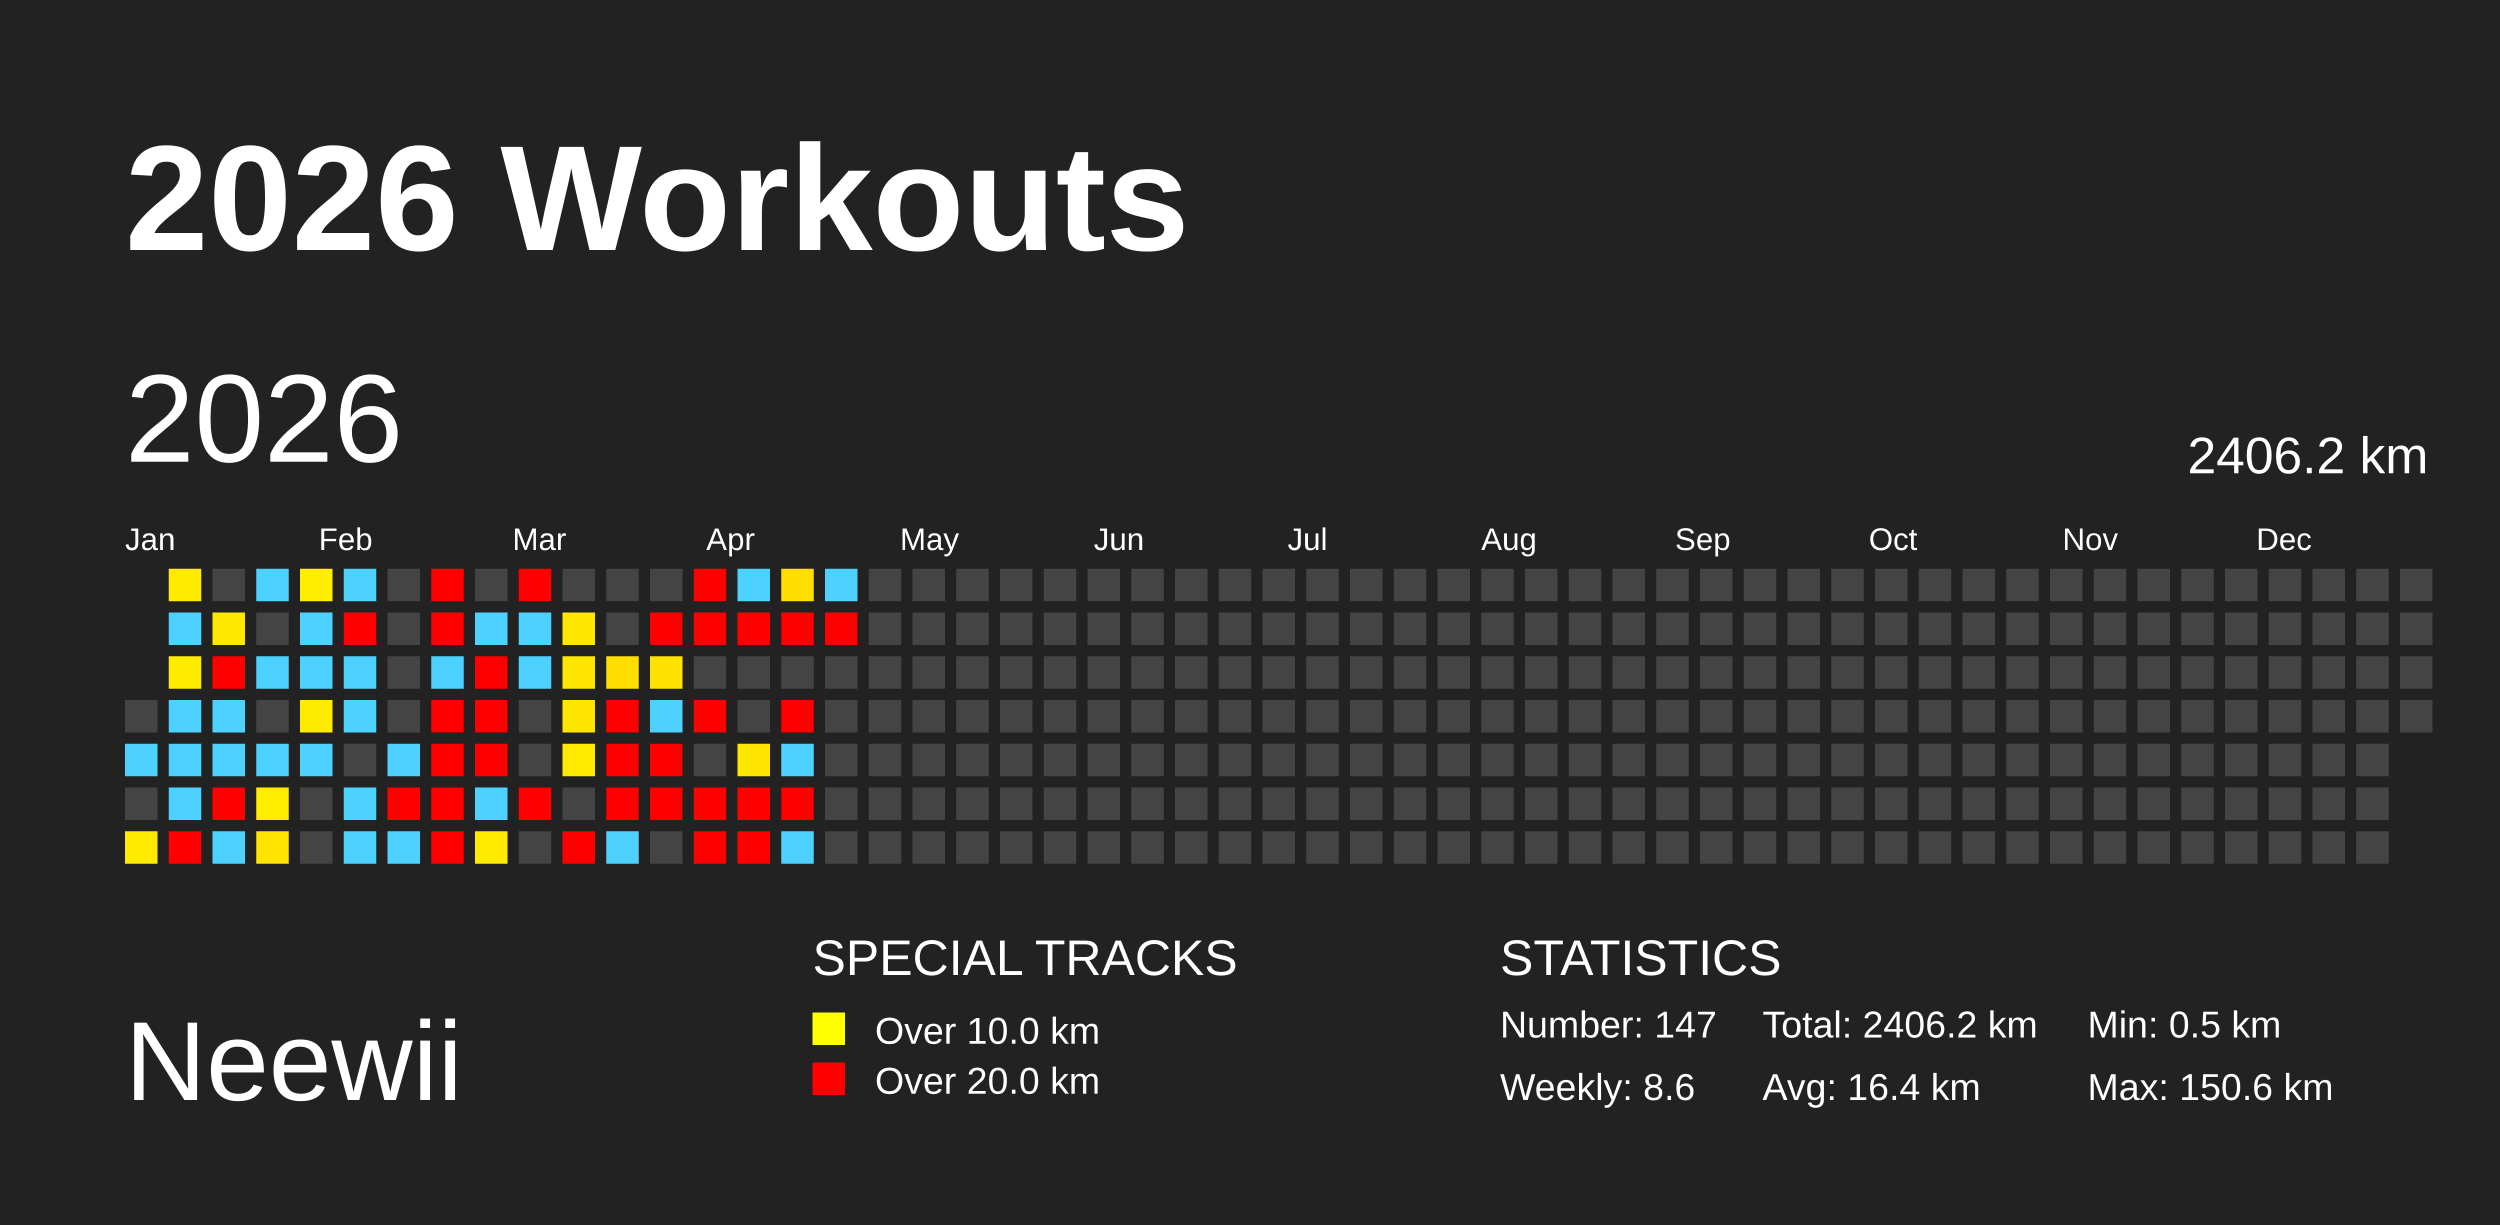
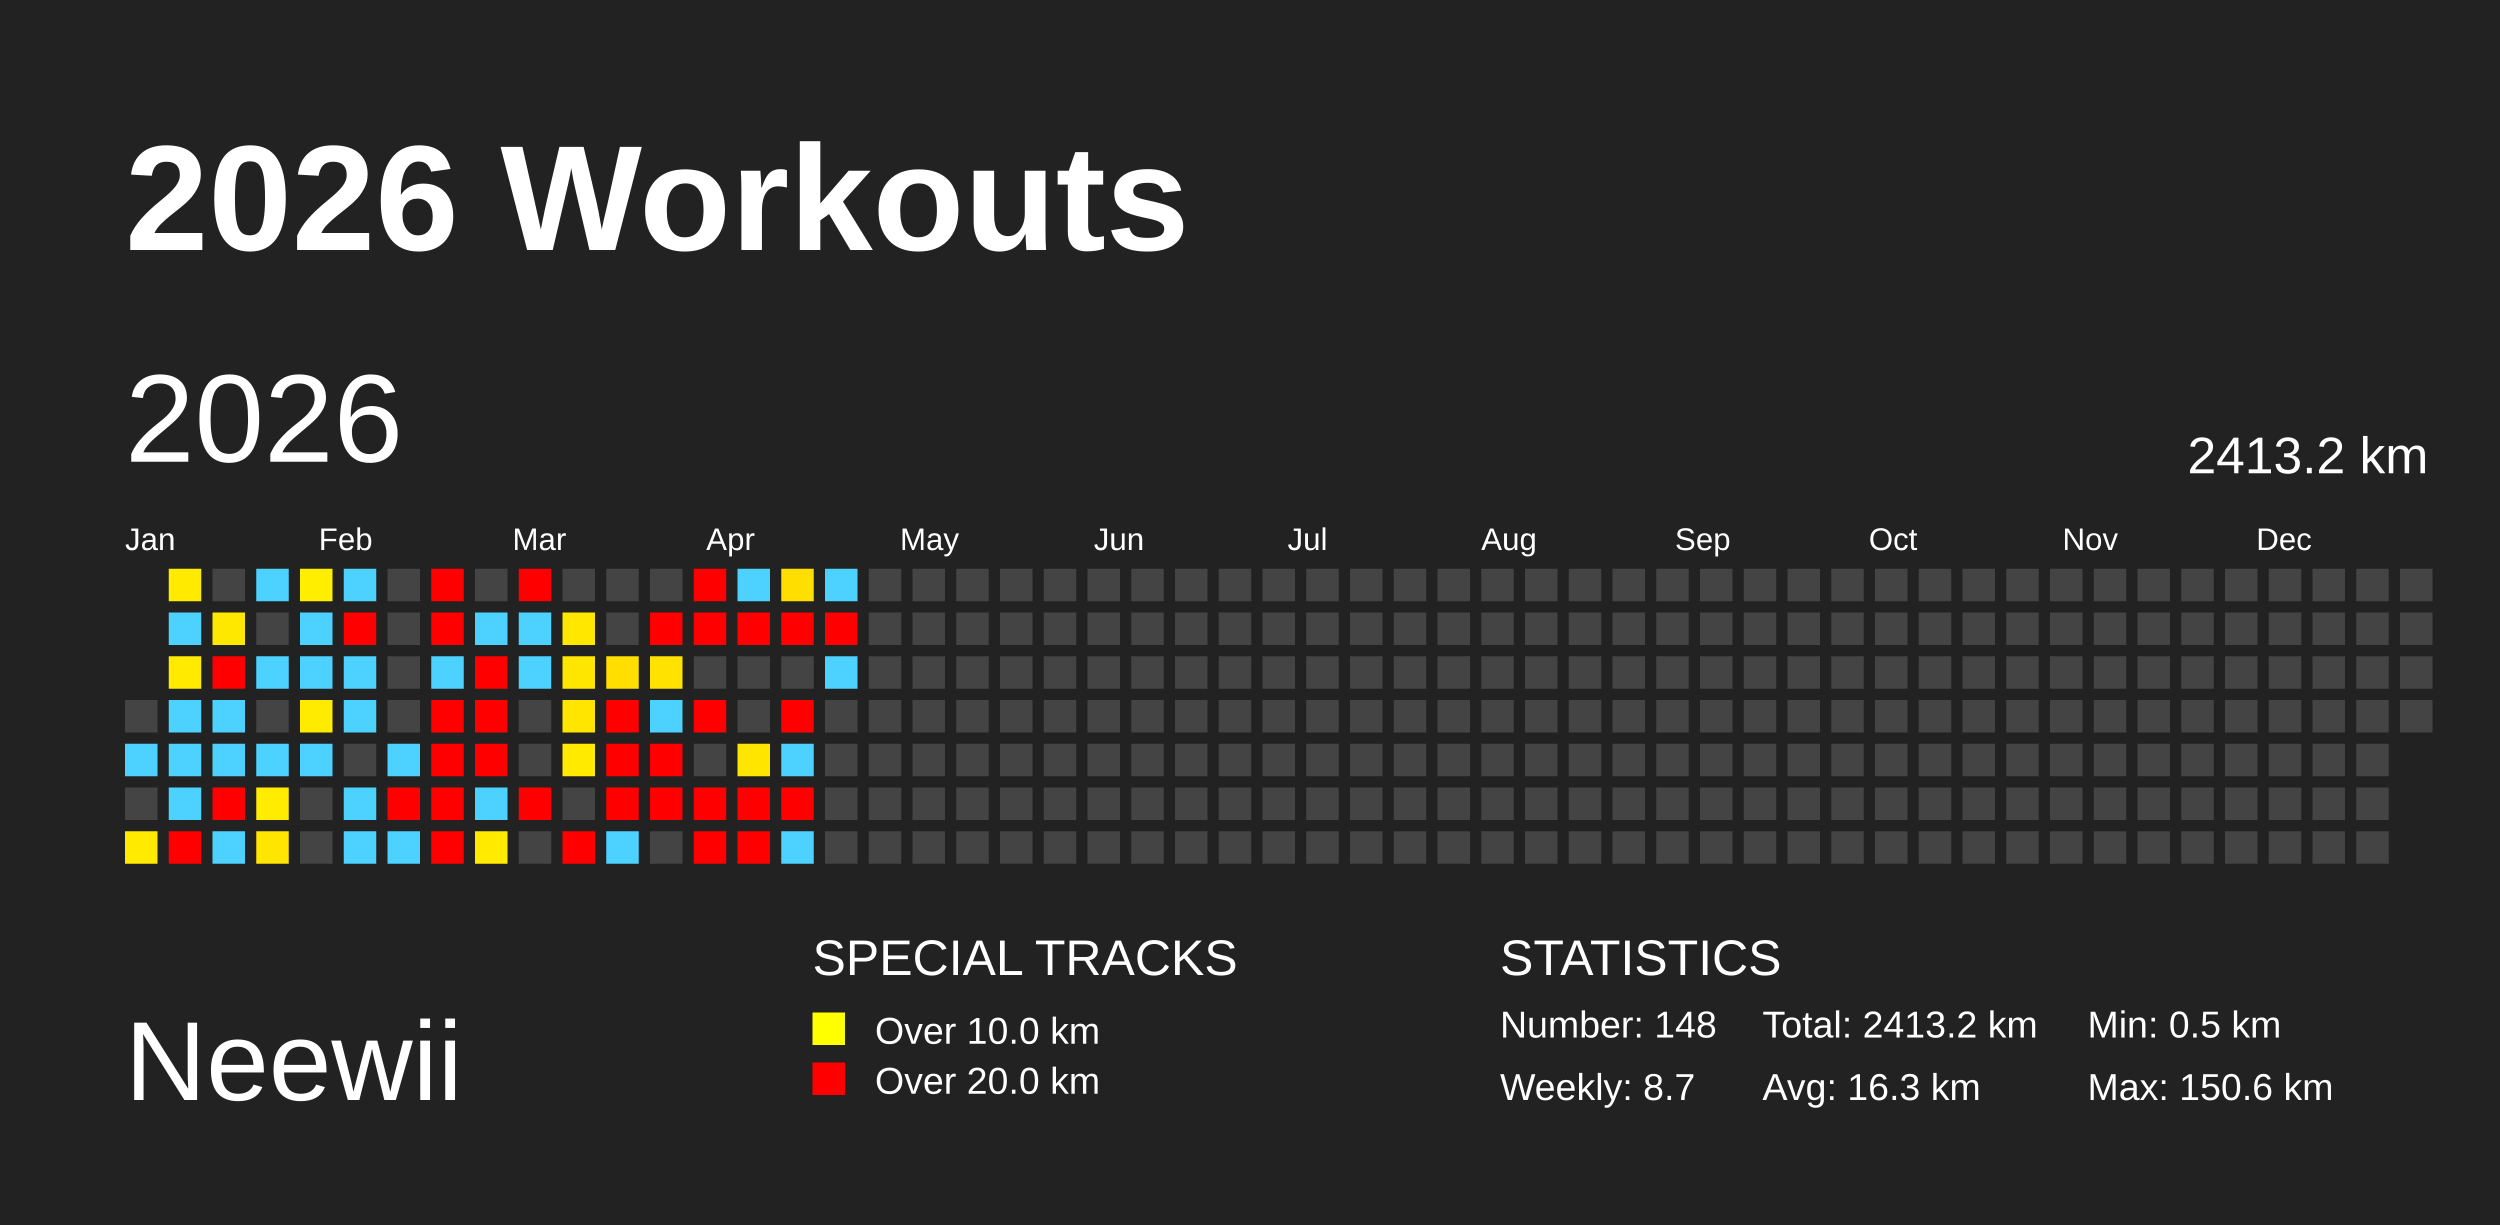
<svg xmlns="http://www.w3.org/2000/svg" baseProfile="full" height="98mm" version="1.1" viewBox="0,0,200,98" width="200mm">
  <defs />
  <rect fill="#222222" height="98" width="200" x="0" y="0" />
  <text fill="#FFFFFF" style="font-size:12px; font-family:Arial; font-weight:bold;" x="10" y="20">2026 Workouts</text>
  <text fill="#FFFFFF" style="font-size:9px; font-family:Arial" x="10" y="88">Neewii</text>
  <text fill="#FFFFFF" style="font-size:4px; font-family:Arial" x="65" y="78">SPECIAL TRACKS</text>
  <rect fill="yellow" height="2.6" width="2.6" x="65" y="81" />
  <text fill="#FFFFFF" style="font-size:3px; font-family:Arial" x="70" y="83.5">Over 10.0 km</text>
  <rect fill="red" height="2.6" width="2.6" x="65" y="85" />
  <text fill="#FFFFFF" style="font-size:3px; font-family:Arial" x="70" y="87.5">Over 20.0 km</text>
  <text fill="#FFFFFF" style="font-size:4px; font-family:Arial" x="120" y="78">STATISTICS</text>
-   <text fill="#FFFFFF" style="font-size:3px; font-family:Arial" x="120" y="83">Number: 147</text>
-   <text fill="#FFFFFF" style="font-size:3px; font-family:Arial" x="120" y="88">Weekly: 8.6</text>
-   <text fill="#FFFFFF" style="font-size:3px; font-family:Arial" x="141" y="83">Total: 2406.2 km</text>
-   <text fill="#FFFFFF" style="font-size:3px; font-family:Arial" x="141" y="88">Avg: 16.4 km</text>
+   <text fill="#FFFFFF" style="font-size:3px; font-family:Arial" x="120" y="83">Number: 148</text>
+   <text fill="#FFFFFF" style="font-size:3px; font-family:Arial" x="120" y="88">Weekly: 8.7</text>
+   <text fill="#FFFFFF" style="font-size:3px; font-family:Arial" x="141" y="83">Total: 2413.2 km</text>
+   <text fill="#FFFFFF" style="font-size:3px; font-family:Arial" x="141" y="88">Avg: 16.3 km</text>
  <text fill="#FFFFFF" style="font-size:3px; font-family:Arial" x="167" y="83">Min: 0.5 km</text>
  <text fill="#FFFFFF" style="font-size:3px; font-family:Arial" x="167" y="88">Max: 150.6 km</text>
  <text dominant-baseline="hanging" fill="#FFFFFF" style="font-size:10.0px; font-family:Arial;" x="10" y="30">2026</text>
-   <text dominant-baseline="hanging" fill="#FFFFFF" style="font-size:4.125px; font-family:Arial;" x="175" y="35">2406.2 km</text>
+   <text dominant-baseline="hanging" fill="#FFFFFF" style="font-size:4.125px; font-family:Arial;" x="175" y="35">2413.2 km</text>
  <text fill="#FFFFFF" style="font-size:2.5px; font-family:Arial" x="10.0" y="44">Jan</text>
  <text fill="#FFFFFF" style="font-size:2.5px; font-family:Arial" x="25.5" y="44">Feb</text>
  <text fill="#FFFFFF" style="font-size:2.5px; font-family:Arial" x="41.0" y="44">Mar</text>
  <text fill="#FFFFFF" style="font-size:2.5px; font-family:Arial" x="56.5" y="44">Apr</text>
  <text fill="#FFFFFF" style="font-size:2.5px; font-family:Arial" x="72.0" y="44">May</text>
  <text fill="#FFFFFF" style="font-size:2.5px; font-family:Arial" x="87.5" y="44">Jun</text>
  <text fill="#FFFFFF" style="font-size:2.5px; font-family:Arial" x="103.0" y="44">Jul</text>
  <text fill="#FFFFFF" style="font-size:2.5px; font-family:Arial" x="118.5" y="44">Aug</text>
  <text fill="#FFFFFF" style="font-size:2.5px; font-family:Arial" x="134.0" y="44">Sep</text>
  <text fill="#FFFFFF" style="font-size:2.5px; font-family:Arial" x="149.5" y="44">Oct</text>
  <text fill="#FFFFFF" style="font-size:2.5px; font-family:Arial" x="165.0" y="44">Nov</text>
  <text fill="#FFFFFF" style="font-size:2.5px; font-family:Arial" x="180.5" y="44">Dec</text>
  <rect fill="#444444" height="2.6" width="2.6" x="10.0" y="56.0" />
  <rect fill="#4dd2ff" height="2.6" width="2.6" x="10.0" y="59.5" />
  <rect fill="#444444" height="2.6" width="2.6" x="10.0" y="63.0" />
  <rect fill="#ffea00" height="2.6" width="2.6" x="10.0" y="66.5" />
  <rect fill="#ffea00" height="2.6" width="2.6" x="13.5" y="45.5" />
  <rect fill="#4dd2ff" height="2.6" width="2.6" x="13.5" y="49.0" />
  <rect fill="#ffea00" height="2.6" width="2.6" x="13.5" y="52.5" />
  <rect fill="#4dd2ff" height="2.6" width="2.6" x="13.5" y="56.0" />
  <rect fill="#4dd2ff" height="2.6" width="2.6" x="13.5" y="59.5" />
  <rect fill="#4dd2ff" height="2.6" width="2.6" x="13.5" y="63.0" />
  <rect fill="red" height="2.6" width="2.6" x="13.5" y="66.5" />
  <rect fill="#444444" height="2.6" width="2.6" x="17.0" y="45.5" />
  <rect fill="#ffe800" height="2.6" width="2.6" x="17.0" y="49.0" />
  <rect fill="red" height="2.6" width="2.6" x="17.0" y="52.5" />
  <rect fill="#4dd2ff" height="2.6" width="2.6" x="17.0" y="56.0" />
  <rect fill="#4dd2ff" height="2.6" width="2.6" x="17.0" y="59.5" />
  <rect fill="red" height="2.6" width="2.6" x="17.0" y="63.0" />
  <rect fill="#4dd2ff" height="2.6" width="2.6" x="17.0" y="66.5" />
  <rect fill="#4dd2ff" height="2.6" width="2.6" x="20.5" y="45.5" />
  <rect fill="#444444" height="2.6" width="2.6" x="20.5" y="49.0" />
  <rect fill="#4dd2ff" height="2.6" width="2.6" x="20.5" y="52.5" />
  <rect fill="#444444" height="2.6" width="2.6" x="20.5" y="56.0" />
  <rect fill="#4dd2ff" height="2.6" width="2.6" x="20.5" y="59.5" />
  <rect fill="#ffec00" height="2.6" width="2.6" x="20.5" y="63.0" />
  <rect fill="#ffe500" height="2.6" width="2.6" x="20.5" y="66.5" />
  <rect fill="#ffee00" height="2.6" width="2.6" x="24.0" y="45.5" />
  <rect fill="#4dd2ff" height="2.6" width="2.6" x="24.0" y="49.0" />
  <rect fill="#4dd2ff" height="2.6" width="2.6" x="24.0" y="52.5" />
  <rect fill="#ffeb00" height="2.6" width="2.6" x="24.0" y="56.0" />
  <rect fill="#4dd2ff" height="2.6" width="2.6" x="24.0" y="59.5" />
  <rect fill="#444444" height="2.6" width="2.6" x="24.0" y="63.0" />
  <rect fill="#444444" height="2.6" width="2.6" x="24.0" y="66.5" />
  <rect fill="#4dd2ff" height="2.6" width="2.6" x="27.5" y="45.5" />
  <rect fill="red" height="2.6" width="2.6" x="27.5" y="49.0" />
  <rect fill="#4dd2ff" height="2.6" width="2.6" x="27.5" y="52.5" />
  <rect fill="#4dd2ff" height="2.6" width="2.6" x="27.5" y="56.0" />
  <rect fill="#444444" height="2.6" width="2.6" x="27.5" y="59.5" />
  <rect fill="#4dd2ff" height="2.6" width="2.6" x="27.5" y="63.0" />
  <rect fill="#4dd2ff" height="2.6" width="2.6" x="27.5" y="66.5" />
  <rect fill="#444444" height="2.6" width="2.6" x="31.0" y="45.5" />
  <rect fill="#444444" height="2.6" width="2.6" x="31.0" y="49.0" />
  <rect fill="#444444" height="2.6" width="2.6" x="31.0" y="52.5" />
  <rect fill="#444444" height="2.6" width="2.6" x="31.0" y="56.0" />
  <rect fill="#4dd2ff" height="2.6" width="2.6" x="31.0" y="59.5" />
  <rect fill="red" height="2.6" width="2.6" x="31.0" y="63.0" />
  <rect fill="#4dd2ff" height="2.6" width="2.6" x="31.0" y="66.5" />
  <rect fill="red" height="2.6" width="2.6" x="34.5" y="45.5" />
  <rect fill="red" height="2.6" width="2.6" x="34.5" y="49.0" />
  <rect fill="#4dd2ff" height="2.6" width="2.6" x="34.5" y="52.5" />
  <rect fill="red" height="2.6" width="2.6" x="34.5" y="56.0" />
  <rect fill="red" height="2.6" width="2.6" x="34.5" y="59.5" />
  <rect fill="red" height="2.6" width="2.6" x="34.5" y="63.0" />
  <rect fill="red" height="2.6" width="2.6" x="34.5" y="66.5" />
  <rect fill="#444444" height="2.6" width="2.6" x="38.0" y="45.5" />
  <rect fill="#4dd2ff" height="2.6" width="2.6" x="38.0" y="49.0" />
  <rect fill="red" height="2.6" width="2.6" x="38.0" y="52.5" />
  <rect fill="red" height="2.6" width="2.6" x="38.0" y="56.0" />
  <rect fill="red" height="2.6" width="2.6" x="38.0" y="59.5" />
  <rect fill="#4dd2ff" height="2.6" width="2.6" x="38.0" y="63.0" />
  <rect fill="#ffea00" height="2.6" width="2.6" x="38.0" y="66.5" />
  <rect fill="red" height="2.6" width="2.6" x="41.5" y="45.5" />
  <rect fill="#4dd2ff" height="2.6" width="2.6" x="41.5" y="49.0" />
  <rect fill="#4dd2ff" height="2.6" width="2.6" x="41.5" y="52.5" />
  <rect fill="#444444" height="2.6" width="2.6" x="41.5" y="56.0" />
  <rect fill="#444444" height="2.6" width="2.6" x="41.5" y="59.5" />
  <rect fill="red" height="2.6" width="2.6" x="41.5" y="63.0" />
  <rect fill="#444444" height="2.6" width="2.6" x="41.5" y="66.5" />
  <rect fill="#444444" height="2.6" width="2.6" x="45.0" y="45.5" />
  <rect fill="#ffe700" height="2.6" width="2.6" x="45.0" y="49.0" />
  <rect fill="#ffe600" height="2.6" width="2.6" x="45.0" y="52.5" />
  <rect fill="#ffe500" height="2.6" width="2.6" x="45.0" y="56.0" />
  <rect fill="#ffea00" height="2.6" width="2.6" x="45.0" y="59.5" />
  <rect fill="#444444" height="2.6" width="2.6" x="45.0" y="63.0" />
  <rect fill="red" height="2.6" width="2.6" x="45.0" y="66.5" />
  <rect fill="#444444" height="2.6" width="2.6" x="48.5" y="45.5" />
  <rect fill="#444444" height="2.6" width="2.6" x="48.5" y="49.0" />
  <rect fill="#ffde00" height="2.6" width="2.6" x="48.5" y="52.5" />
  <rect fill="red" height="2.6" width="2.6" x="48.5" y="56.0" />
  <rect fill="red" height="2.6" width="2.6" x="48.5" y="59.5" />
  <rect fill="red" height="2.6" width="2.6" x="48.5" y="63.0" />
  <rect fill="#4dd2ff" height="2.6" width="2.6" x="48.5" y="66.5" />
  <rect fill="#444444" height="2.6" width="2.6" x="52.0" y="45.5" />
  <rect fill="red" height="2.6" width="2.6" x="52.0" y="49.0" />
  <rect fill="#ffe200" height="2.6" width="2.6" x="52.0" y="52.5" />
  <rect fill="#4dd2ff" height="2.6" width="2.6" x="52.0" y="56.0" />
  <rect fill="red" height="2.6" width="2.6" x="52.0" y="59.5" />
  <rect fill="red" height="2.6" width="2.6" x="52.0" y="63.0" />
  <rect fill="#444444" height="2.6" width="2.6" x="52.0" y="66.5" />
  <rect fill="red" height="2.6" width="2.6" x="55.5" y="45.5" />
  <rect fill="red" height="2.6" width="2.6" x="55.5" y="49.0" />
  <rect fill="#444444" height="2.6" width="2.6" x="55.5" y="52.5" />
  <rect fill="red" height="2.6" width="2.6" x="55.5" y="56.0" />
  <rect fill="#444444" height="2.6" width="2.6" x="55.5" y="59.5" />
  <rect fill="red" height="2.6" width="2.6" x="55.5" y="63.0" />
  <rect fill="red" height="2.6" width="2.6" x="55.5" y="66.5" />
  <rect fill="#4dd2ff" height="2.6" width="2.6" x="59.0" y="45.5" />
  <rect fill="red" height="2.6" width="2.6" x="59.0" y="49.0" />
  <rect fill="#444444" height="2.6" width="2.6" x="59.0" y="52.5" />
  <rect fill="#444444" height="2.6" width="2.6" x="59.0" y="56.0" />
  <rect fill="#ffe500" height="2.6" width="2.6" x="59.0" y="59.5" />
  <rect fill="red" height="2.6" width="2.6" x="59.0" y="63.0" />
  <rect fill="red" height="2.6" width="2.6" x="59.0" y="66.5" />
  <rect fill="#ffde00" height="2.6" width="2.6" x="62.5" y="45.5" />
  <rect fill="red" height="2.6" width="2.6" x="62.5" y="49.0" />
  <rect fill="#444444" height="2.6" width="2.6" x="62.5" y="52.5" />
  <rect fill="red" height="2.6" width="2.6" x="62.5" y="56.0" />
  <rect fill="#4dd2ff" height="2.6" width="2.6" x="62.5" y="59.5" />
  <rect fill="red" height="2.6" width="2.6" x="62.5" y="63.0" />
  <rect fill="#4dd2ff" height="2.6" width="2.6" x="62.5" y="66.5" />
  <rect fill="#4dd2ff" height="2.6" width="2.6" x="66.0" y="45.5" />
  <rect fill="red" height="2.6" width="2.6" x="66.0" y="49.0" />
-   <rect fill="#444444" height="2.6" width="2.6" x="66.0" y="52.5" />
+   <rect fill="#4dd2ff" height="2.6" width="2.6" x="66.0" y="52.5" />
  <rect fill="#444444" height="2.6" width="2.6" x="66.0" y="56.0" />
  <rect fill="#444444" height="2.6" width="2.6" x="66.0" y="59.5" />
  <rect fill="#444444" height="2.6" width="2.6" x="66.0" y="63.0" />
  <rect fill="#444444" height="2.6" width="2.6" x="66.0" y="66.5" />
  <rect fill="#444444" height="2.6" width="2.6" x="69.5" y="45.5" />
  <rect fill="#444444" height="2.6" width="2.6" x="69.5" y="49.0" />
  <rect fill="#444444" height="2.6" width="2.6" x="69.5" y="52.5" />
  <rect fill="#444444" height="2.6" width="2.6" x="69.5" y="56.0" />
  <rect fill="#444444" height="2.6" width="2.6" x="69.5" y="59.5" />
  <rect fill="#444444" height="2.6" width="2.6" x="69.5" y="63.0" />
  <rect fill="#444444" height="2.6" width="2.6" x="69.5" y="66.5" />
  <rect fill="#444444" height="2.6" width="2.6" x="73.0" y="45.5" />
  <rect fill="#444444" height="2.6" width="2.6" x="73.0" y="49.0" />
  <rect fill="#444444" height="2.6" width="2.6" x="73.0" y="52.5" />
  <rect fill="#444444" height="2.6" width="2.6" x="73.0" y="56.0" />
  <rect fill="#444444" height="2.6" width="2.6" x="73.0" y="59.5" />
  <rect fill="#444444" height="2.6" width="2.6" x="73.0" y="63.0" />
  <rect fill="#444444" height="2.6" width="2.6" x="73.0" y="66.5" />
  <rect fill="#444444" height="2.6" width="2.6" x="76.5" y="45.5" />
  <rect fill="#444444" height="2.6" width="2.6" x="76.5" y="49.0" />
  <rect fill="#444444" height="2.6" width="2.6" x="76.5" y="52.5" />
  <rect fill="#444444" height="2.6" width="2.6" x="76.5" y="56.0" />
  <rect fill="#444444" height="2.6" width="2.6" x="76.5" y="59.5" />
  <rect fill="#444444" height="2.6" width="2.6" x="76.5" y="63.0" />
  <rect fill="#444444" height="2.6" width="2.6" x="76.5" y="66.5" />
  <rect fill="#444444" height="2.6" width="2.6" x="80.0" y="45.5" />
  <rect fill="#444444" height="2.6" width="2.6" x="80.0" y="49.0" />
  <rect fill="#444444" height="2.6" width="2.6" x="80.0" y="52.5" />
  <rect fill="#444444" height="2.6" width="2.6" x="80.0" y="56.0" />
  <rect fill="#444444" height="2.6" width="2.6" x="80.0" y="59.5" />
  <rect fill="#444444" height="2.6" width="2.6" x="80.0" y="63.0" />
  <rect fill="#444444" height="2.6" width="2.6" x="80.0" y="66.5" />
  <rect fill="#444444" height="2.6" width="2.6" x="83.5" y="45.5" />
  <rect fill="#444444" height="2.6" width="2.6" x="83.5" y="49.0" />
  <rect fill="#444444" height="2.6" width="2.6" x="83.5" y="52.5" />
  <rect fill="#444444" height="2.6" width="2.6" x="83.5" y="56.0" />
  <rect fill="#444444" height="2.6" width="2.6" x="83.5" y="59.5" />
  <rect fill="#444444" height="2.6" width="2.6" x="83.5" y="63.0" />
  <rect fill="#444444" height="2.6" width="2.6" x="83.5" y="66.5" />
  <rect fill="#444444" height="2.6" width="2.6" x="87.0" y="45.5" />
  <rect fill="#444444" height="2.6" width="2.6" x="87.0" y="49.0" />
  <rect fill="#444444" height="2.6" width="2.6" x="87.0" y="52.5" />
  <rect fill="#444444" height="2.6" width="2.6" x="87.0" y="56.0" />
  <rect fill="#444444" height="2.6" width="2.6" x="87.0" y="59.5" />
  <rect fill="#444444" height="2.6" width="2.6" x="87.0" y="63.0" />
  <rect fill="#444444" height="2.6" width="2.6" x="87.0" y="66.5" />
  <rect fill="#444444" height="2.6" width="2.6" x="90.5" y="45.5" />
  <rect fill="#444444" height="2.6" width="2.6" x="90.5" y="49.0" />
  <rect fill="#444444" height="2.6" width="2.6" x="90.5" y="52.5" />
  <rect fill="#444444" height="2.6" width="2.6" x="90.5" y="56.0" />
  <rect fill="#444444" height="2.6" width="2.6" x="90.5" y="59.5" />
  <rect fill="#444444" height="2.6" width="2.6" x="90.5" y="63.0" />
  <rect fill="#444444" height="2.6" width="2.6" x="90.5" y="66.5" />
  <rect fill="#444444" height="2.6" width="2.6" x="94.0" y="45.5" />
  <rect fill="#444444" height="2.6" width="2.6" x="94.0" y="49.0" />
  <rect fill="#444444" height="2.6" width="2.6" x="94.0" y="52.5" />
  <rect fill="#444444" height="2.6" width="2.6" x="94.0" y="56.0" />
  <rect fill="#444444" height="2.6" width="2.6" x="94.0" y="59.5" />
  <rect fill="#444444" height="2.6" width="2.6" x="94.0" y="63.0" />
  <rect fill="#444444" height="2.6" width="2.6" x="94.0" y="66.5" />
  <rect fill="#444444" height="2.6" width="2.6" x="97.5" y="45.5" />
  <rect fill="#444444" height="2.6" width="2.6" x="97.5" y="49.0" />
  <rect fill="#444444" height="2.6" width="2.6" x="97.5" y="52.5" />
  <rect fill="#444444" height="2.6" width="2.6" x="97.5" y="56.0" />
  <rect fill="#444444" height="2.6" width="2.6" x="97.5" y="59.5" />
  <rect fill="#444444" height="2.6" width="2.6" x="97.5" y="63.0" />
  <rect fill="#444444" height="2.6" width="2.6" x="97.5" y="66.5" />
  <rect fill="#444444" height="2.6" width="2.6" x="101.0" y="45.5" />
  <rect fill="#444444" height="2.6" width="2.6" x="101.0" y="49.0" />
  <rect fill="#444444" height="2.6" width="2.6" x="101.0" y="52.5" />
  <rect fill="#444444" height="2.6" width="2.6" x="101.0" y="56.0" />
  <rect fill="#444444" height="2.6" width="2.6" x="101.0" y="59.5" />
  <rect fill="#444444" height="2.6" width="2.6" x="101.0" y="63.0" />
  <rect fill="#444444" height="2.6" width="2.6" x="101.0" y="66.5" />
  <rect fill="#444444" height="2.6" width="2.6" x="104.5" y="45.5" />
  <rect fill="#444444" height="2.6" width="2.6" x="104.5" y="49.0" />
  <rect fill="#444444" height="2.6" width="2.6" x="104.5" y="52.5" />
  <rect fill="#444444" height="2.6" width="2.6" x="104.5" y="56.0" />
  <rect fill="#444444" height="2.6" width="2.6" x="104.5" y="59.5" />
  <rect fill="#444444" height="2.6" width="2.6" x="104.5" y="63.0" />
  <rect fill="#444444" height="2.6" width="2.6" x="104.5" y="66.5" />
  <rect fill="#444444" height="2.6" width="2.6" x="108.0" y="45.5" />
  <rect fill="#444444" height="2.6" width="2.6" x="108.0" y="49.0" />
  <rect fill="#444444" height="2.6" width="2.6" x="108.0" y="52.5" />
  <rect fill="#444444" height="2.6" width="2.6" x="108.0" y="56.0" />
  <rect fill="#444444" height="2.6" width="2.6" x="108.0" y="59.5" />
  <rect fill="#444444" height="2.6" width="2.6" x="108.0" y="63.0" />
  <rect fill="#444444" height="2.6" width="2.6" x="108.0" y="66.5" />
  <rect fill="#444444" height="2.6" width="2.6" x="111.5" y="45.5" />
  <rect fill="#444444" height="2.6" width="2.6" x="111.5" y="49.0" />
  <rect fill="#444444" height="2.6" width="2.6" x="111.5" y="52.5" />
  <rect fill="#444444" height="2.6" width="2.6" x="111.5" y="56.0" />
  <rect fill="#444444" height="2.6" width="2.6" x="111.5" y="59.5" />
  <rect fill="#444444" height="2.6" width="2.6" x="111.5" y="63.0" />
  <rect fill="#444444" height="2.6" width="2.6" x="111.5" y="66.5" />
  <rect fill="#444444" height="2.6" width="2.6" x="115.0" y="45.5" />
  <rect fill="#444444" height="2.6" width="2.6" x="115.0" y="49.0" />
  <rect fill="#444444" height="2.6" width="2.6" x="115.0" y="52.5" />
  <rect fill="#444444" height="2.6" width="2.6" x="115.0" y="56.0" />
  <rect fill="#444444" height="2.6" width="2.6" x="115.0" y="59.5" />
  <rect fill="#444444" height="2.6" width="2.6" x="115.0" y="63.0" />
  <rect fill="#444444" height="2.6" width="2.6" x="115.0" y="66.5" />
  <rect fill="#444444" height="2.6" width="2.6" x="118.5" y="45.5" />
  <rect fill="#444444" height="2.6" width="2.6" x="118.5" y="49.0" />
  <rect fill="#444444" height="2.6" width="2.6" x="118.5" y="52.5" />
  <rect fill="#444444" height="2.6" width="2.6" x="118.5" y="56.0" />
  <rect fill="#444444" height="2.6" width="2.6" x="118.5" y="59.5" />
  <rect fill="#444444" height="2.6" width="2.6" x="118.5" y="63.0" />
  <rect fill="#444444" height="2.6" width="2.6" x="118.5" y="66.5" />
  <rect fill="#444444" height="2.6" width="2.6" x="122.0" y="45.5" />
  <rect fill="#444444" height="2.6" width="2.6" x="122.0" y="49.0" />
  <rect fill="#444444" height="2.6" width="2.6" x="122.0" y="52.5" />
  <rect fill="#444444" height="2.6" width="2.6" x="122.0" y="56.0" />
  <rect fill="#444444" height="2.6" width="2.6" x="122.0" y="59.5" />
  <rect fill="#444444" height="2.6" width="2.6" x="122.0" y="63.0" />
  <rect fill="#444444" height="2.6" width="2.6" x="122.0" y="66.5" />
  <rect fill="#444444" height="2.6" width="2.6" x="125.5" y="45.5" />
  <rect fill="#444444" height="2.6" width="2.6" x="125.5" y="49.0" />
  <rect fill="#444444" height="2.6" width="2.6" x="125.5" y="52.5" />
  <rect fill="#444444" height="2.6" width="2.6" x="125.5" y="56.0" />
  <rect fill="#444444" height="2.6" width="2.6" x="125.5" y="59.5" />
  <rect fill="#444444" height="2.6" width="2.6" x="125.5" y="63.0" />
  <rect fill="#444444" height="2.6" width="2.6" x="125.5" y="66.5" />
  <rect fill="#444444" height="2.6" width="2.6" x="129.0" y="45.5" />
  <rect fill="#444444" height="2.6" width="2.6" x="129.0" y="49.0" />
  <rect fill="#444444" height="2.6" width="2.6" x="129.0" y="52.5" />
  <rect fill="#444444" height="2.6" width="2.6" x="129.0" y="56.0" />
  <rect fill="#444444" height="2.6" width="2.6" x="129.0" y="59.5" />
  <rect fill="#444444" height="2.6" width="2.6" x="129.0" y="63.0" />
  <rect fill="#444444" height="2.6" width="2.6" x="129.0" y="66.5" />
  <rect fill="#444444" height="2.6" width="2.6" x="132.5" y="45.5" />
  <rect fill="#444444" height="2.6" width="2.6" x="132.5" y="49.0" />
  <rect fill="#444444" height="2.6" width="2.6" x="132.5" y="52.5" />
  <rect fill="#444444" height="2.6" width="2.6" x="132.5" y="56.0" />
  <rect fill="#444444" height="2.6" width="2.6" x="132.5" y="59.5" />
  <rect fill="#444444" height="2.6" width="2.6" x="132.5" y="63.0" />
  <rect fill="#444444" height="2.6" width="2.6" x="132.5" y="66.5" />
  <rect fill="#444444" height="2.6" width="2.6" x="136.0" y="45.5" />
  <rect fill="#444444" height="2.6" width="2.6" x="136.0" y="49.0" />
  <rect fill="#444444" height="2.6" width="2.6" x="136.0" y="52.5" />
  <rect fill="#444444" height="2.6" width="2.6" x="136.0" y="56.0" />
  <rect fill="#444444" height="2.6" width="2.6" x="136.0" y="59.5" />
  <rect fill="#444444" height="2.6" width="2.6" x="136.0" y="63.0" />
  <rect fill="#444444" height="2.6" width="2.6" x="136.0" y="66.5" />
  <rect fill="#444444" height="2.6" width="2.6" x="139.5" y="45.5" />
  <rect fill="#444444" height="2.6" width="2.6" x="139.5" y="49.0" />
  <rect fill="#444444" height="2.6" width="2.6" x="139.5" y="52.5" />
  <rect fill="#444444" height="2.6" width="2.6" x="139.5" y="56.0" />
  <rect fill="#444444" height="2.6" width="2.6" x="139.5" y="59.5" />
  <rect fill="#444444" height="2.6" width="2.6" x="139.5" y="63.0" />
  <rect fill="#444444" height="2.6" width="2.6" x="139.5" y="66.5" />
  <rect fill="#444444" height="2.6" width="2.6" x="143.0" y="45.5" />
  <rect fill="#444444" height="2.6" width="2.6" x="143.0" y="49.0" />
  <rect fill="#444444" height="2.6" width="2.6" x="143.0" y="52.5" />
  <rect fill="#444444" height="2.6" width="2.6" x="143.0" y="56.0" />
  <rect fill="#444444" height="2.6" width="2.6" x="143.0" y="59.5" />
  <rect fill="#444444" height="2.6" width="2.6" x="143.0" y="63.0" />
  <rect fill="#444444" height="2.6" width="2.6" x="143.0" y="66.5" />
  <rect fill="#444444" height="2.6" width="2.6" x="146.5" y="45.5" />
  <rect fill="#444444" height="2.6" width="2.6" x="146.5" y="49.0" />
  <rect fill="#444444" height="2.6" width="2.6" x="146.5" y="52.5" />
  <rect fill="#444444" height="2.6" width="2.6" x="146.5" y="56.0" />
  <rect fill="#444444" height="2.6" width="2.6" x="146.5" y="59.5" />
  <rect fill="#444444" height="2.6" width="2.6" x="146.5" y="63.0" />
  <rect fill="#444444" height="2.6" width="2.6" x="146.5" y="66.5" />
  <rect fill="#444444" height="2.6" width="2.6" x="150.0" y="45.5" />
  <rect fill="#444444" height="2.6" width="2.6" x="150.0" y="49.0" />
  <rect fill="#444444" height="2.6" width="2.6" x="150.0" y="52.5" />
  <rect fill="#444444" height="2.6" width="2.6" x="150.0" y="56.0" />
  <rect fill="#444444" height="2.6" width="2.6" x="150.0" y="59.5" />
  <rect fill="#444444" height="2.6" width="2.6" x="150.0" y="63.0" />
  <rect fill="#444444" height="2.6" width="2.6" x="150.0" y="66.5" />
  <rect fill="#444444" height="2.6" width="2.6" x="153.5" y="45.5" />
  <rect fill="#444444" height="2.6" width="2.6" x="153.5" y="49.0" />
  <rect fill="#444444" height="2.6" width="2.6" x="153.5" y="52.5" />
  <rect fill="#444444" height="2.6" width="2.6" x="153.5" y="56.0" />
  <rect fill="#444444" height="2.6" width="2.6" x="153.5" y="59.5" />
  <rect fill="#444444" height="2.6" width="2.6" x="153.5" y="63.0" />
  <rect fill="#444444" height="2.6" width="2.6" x="153.5" y="66.5" />
  <rect fill="#444444" height="2.6" width="2.6" x="157.0" y="45.5" />
  <rect fill="#444444" height="2.6" width="2.6" x="157.0" y="49.0" />
  <rect fill="#444444" height="2.6" width="2.6" x="157.0" y="52.5" />
  <rect fill="#444444" height="2.6" width="2.6" x="157.0" y="56.0" />
  <rect fill="#444444" height="2.6" width="2.6" x="157.0" y="59.5" />
  <rect fill="#444444" height="2.6" width="2.6" x="157.0" y="63.0" />
  <rect fill="#444444" height="2.6" width="2.6" x="157.0" y="66.5" />
  <rect fill="#444444" height="2.6" width="2.6" x="160.5" y="45.5" />
  <rect fill="#444444" height="2.6" width="2.6" x="160.5" y="49.0" />
  <rect fill="#444444" height="2.6" width="2.6" x="160.5" y="52.5" />
  <rect fill="#444444" height="2.6" width="2.6" x="160.5" y="56.0" />
  <rect fill="#444444" height="2.6" width="2.6" x="160.5" y="59.5" />
  <rect fill="#444444" height="2.6" width="2.6" x="160.5" y="63.0" />
  <rect fill="#444444" height="2.6" width="2.6" x="160.5" y="66.5" />
  <rect fill="#444444" height="2.6" width="2.6" x="164.0" y="45.5" />
  <rect fill="#444444" height="2.6" width="2.6" x="164.0" y="49.0" />
  <rect fill="#444444" height="2.6" width="2.6" x="164.0" y="52.5" />
  <rect fill="#444444" height="2.6" width="2.6" x="164.0" y="56.0" />
  <rect fill="#444444" height="2.6" width="2.6" x="164.0" y="59.5" />
  <rect fill="#444444" height="2.6" width="2.6" x="164.0" y="63.0" />
  <rect fill="#444444" height="2.6" width="2.6" x="164.0" y="66.5" />
  <rect fill="#444444" height="2.6" width="2.6" x="167.5" y="45.5" />
  <rect fill="#444444" height="2.6" width="2.6" x="167.5" y="49.0" />
  <rect fill="#444444" height="2.6" width="2.6" x="167.5" y="52.5" />
  <rect fill="#444444" height="2.6" width="2.6" x="167.5" y="56.0" />
  <rect fill="#444444" height="2.6" width="2.6" x="167.5" y="59.5" />
  <rect fill="#444444" height="2.6" width="2.6" x="167.5" y="63.0" />
  <rect fill="#444444" height="2.6" width="2.6" x="167.5" y="66.5" />
  <rect fill="#444444" height="2.6" width="2.6" x="171.0" y="45.5" />
  <rect fill="#444444" height="2.6" width="2.6" x="171.0" y="49.0" />
  <rect fill="#444444" height="2.6" width="2.6" x="171.0" y="52.5" />
  <rect fill="#444444" height="2.6" width="2.6" x="171.0" y="56.0" />
  <rect fill="#444444" height="2.6" width="2.6" x="171.0" y="59.5" />
  <rect fill="#444444" height="2.6" width="2.6" x="171.0" y="63.0" />
  <rect fill="#444444" height="2.6" width="2.6" x="171.0" y="66.5" />
  <rect fill="#444444" height="2.6" width="2.6" x="174.5" y="45.5" />
  <rect fill="#444444" height="2.6" width="2.6" x="174.5" y="49.0" />
  <rect fill="#444444" height="2.6" width="2.6" x="174.5" y="52.5" />
  <rect fill="#444444" height="2.6" width="2.6" x="174.5" y="56.0" />
  <rect fill="#444444" height="2.6" width="2.6" x="174.5" y="59.5" />
  <rect fill="#444444" height="2.6" width="2.6" x="174.5" y="63.0" />
  <rect fill="#444444" height="2.6" width="2.6" x="174.5" y="66.5" />
  <rect fill="#444444" height="2.6" width="2.6" x="178.0" y="45.5" />
  <rect fill="#444444" height="2.6" width="2.6" x="178.0" y="49.0" />
  <rect fill="#444444" height="2.6" width="2.6" x="178.0" y="52.5" />
  <rect fill="#444444" height="2.6" width="2.6" x="178.0" y="56.0" />
  <rect fill="#444444" height="2.6" width="2.6" x="178.0" y="59.5" />
  <rect fill="#444444" height="2.6" width="2.6" x="178.0" y="63.0" />
  <rect fill="#444444" height="2.6" width="2.6" x="178.0" y="66.5" />
  <rect fill="#444444" height="2.6" width="2.6" x="181.5" y="45.5" />
  <rect fill="#444444" height="2.6" width="2.6" x="181.5" y="49.0" />
  <rect fill="#444444" height="2.6" width="2.6" x="181.5" y="52.5" />
  <rect fill="#444444" height="2.6" width="2.6" x="181.5" y="56.0" />
  <rect fill="#444444" height="2.6" width="2.6" x="181.5" y="59.5" />
  <rect fill="#444444" height="2.6" width="2.6" x="181.5" y="63.0" />
  <rect fill="#444444" height="2.6" width="2.6" x="181.5" y="66.5" />
  <rect fill="#444444" height="2.6" width="2.6" x="185.0" y="45.5" />
  <rect fill="#444444" height="2.6" width="2.6" x="185.0" y="49.0" />
  <rect fill="#444444" height="2.6" width="2.6" x="185.0" y="52.5" />
  <rect fill="#444444" height="2.6" width="2.6" x="185.0" y="56.0" />
  <rect fill="#444444" height="2.6" width="2.6" x="185.0" y="59.5" />
  <rect fill="#444444" height="2.6" width="2.6" x="185.0" y="63.0" />
  <rect fill="#444444" height="2.6" width="2.6" x="185.0" y="66.5" />
  <rect fill="#444444" height="2.6" width="2.6" x="188.5" y="45.5" />
  <rect fill="#444444" height="2.6" width="2.6" x="188.5" y="49.0" />
  <rect fill="#444444" height="2.6" width="2.6" x="188.5" y="52.5" />
  <rect fill="#444444" height="2.6" width="2.6" x="188.5" y="56.0" />
  <rect fill="#444444" height="2.6" width="2.6" x="188.5" y="59.5" />
  <rect fill="#444444" height="2.6" width="2.6" x="188.5" y="63.0" />
  <rect fill="#444444" height="2.6" width="2.6" x="188.5" y="66.5" />
  <rect fill="#444444" height="2.6" width="2.6" x="192.0" y="45.5" />
  <rect fill="#444444" height="2.6" width="2.6" x="192.0" y="49.0" />
  <rect fill="#444444" height="2.6" width="2.6" x="192.0" y="52.5" />
  <rect fill="#444444" height="2.6" width="2.6" x="192.0" y="56.0" />
</svg>
